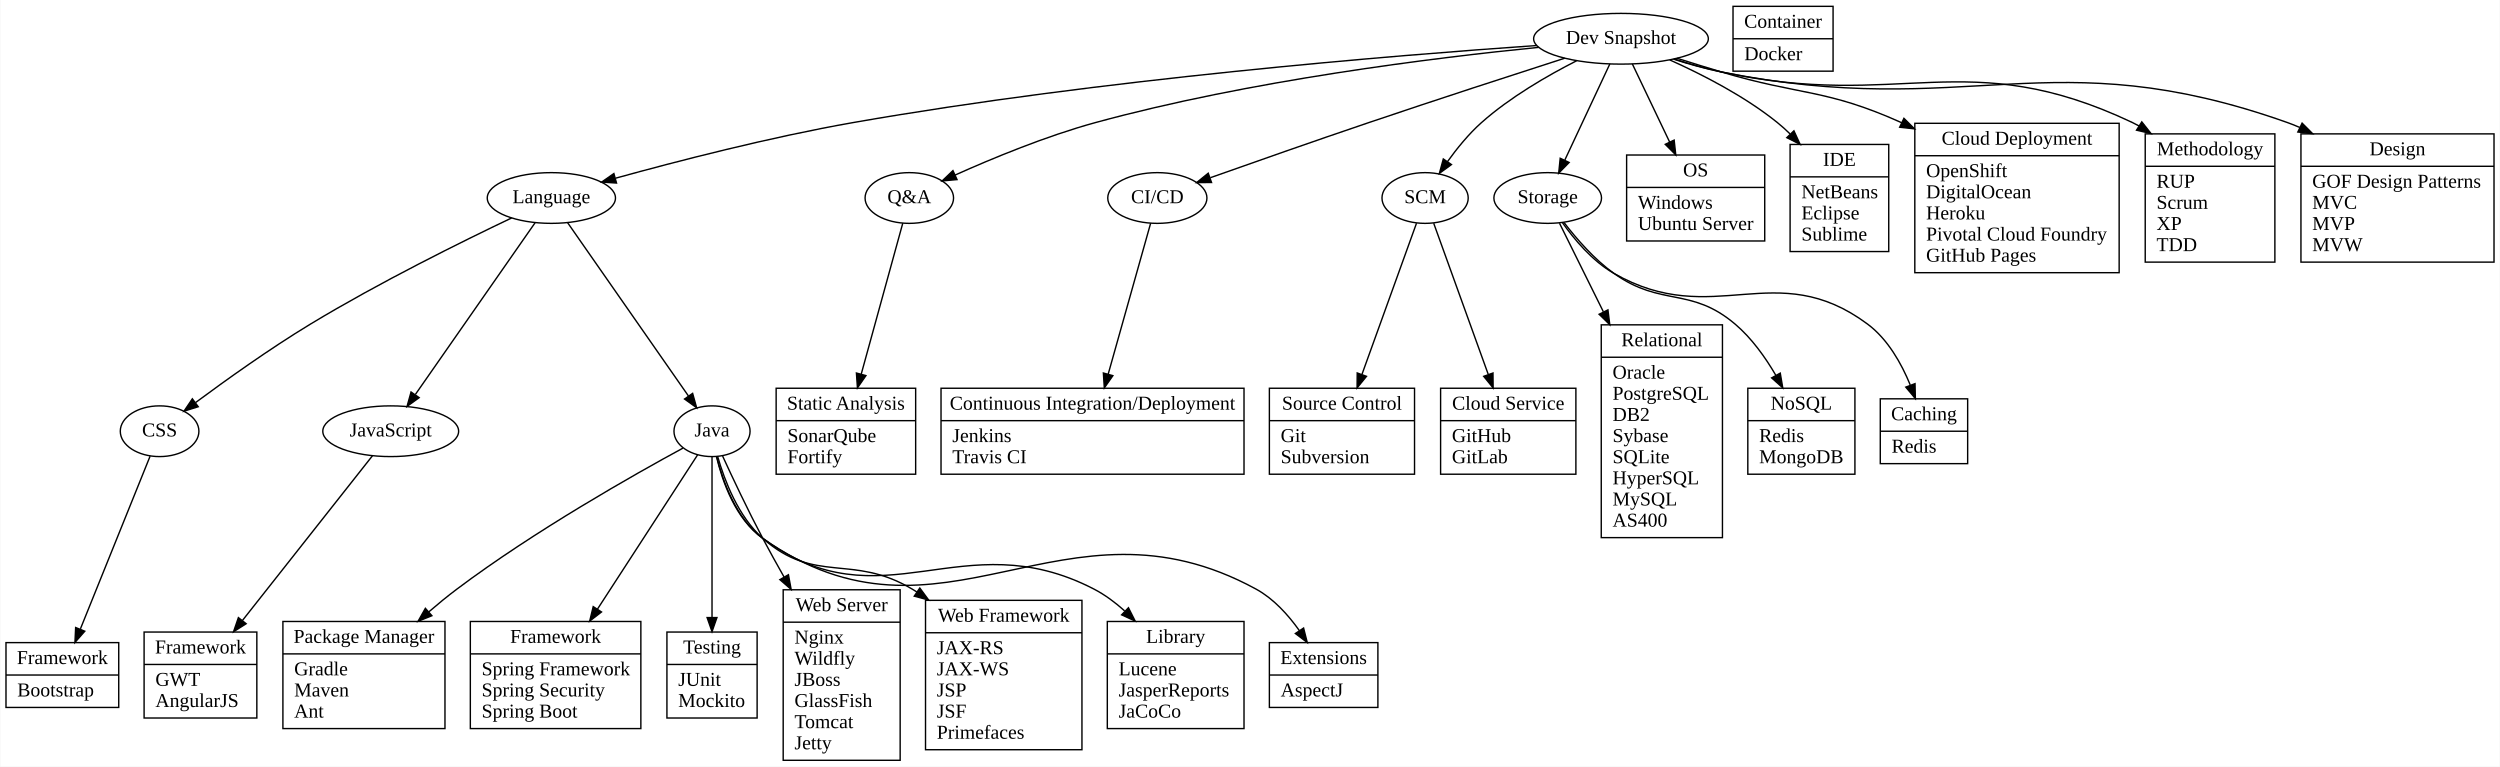
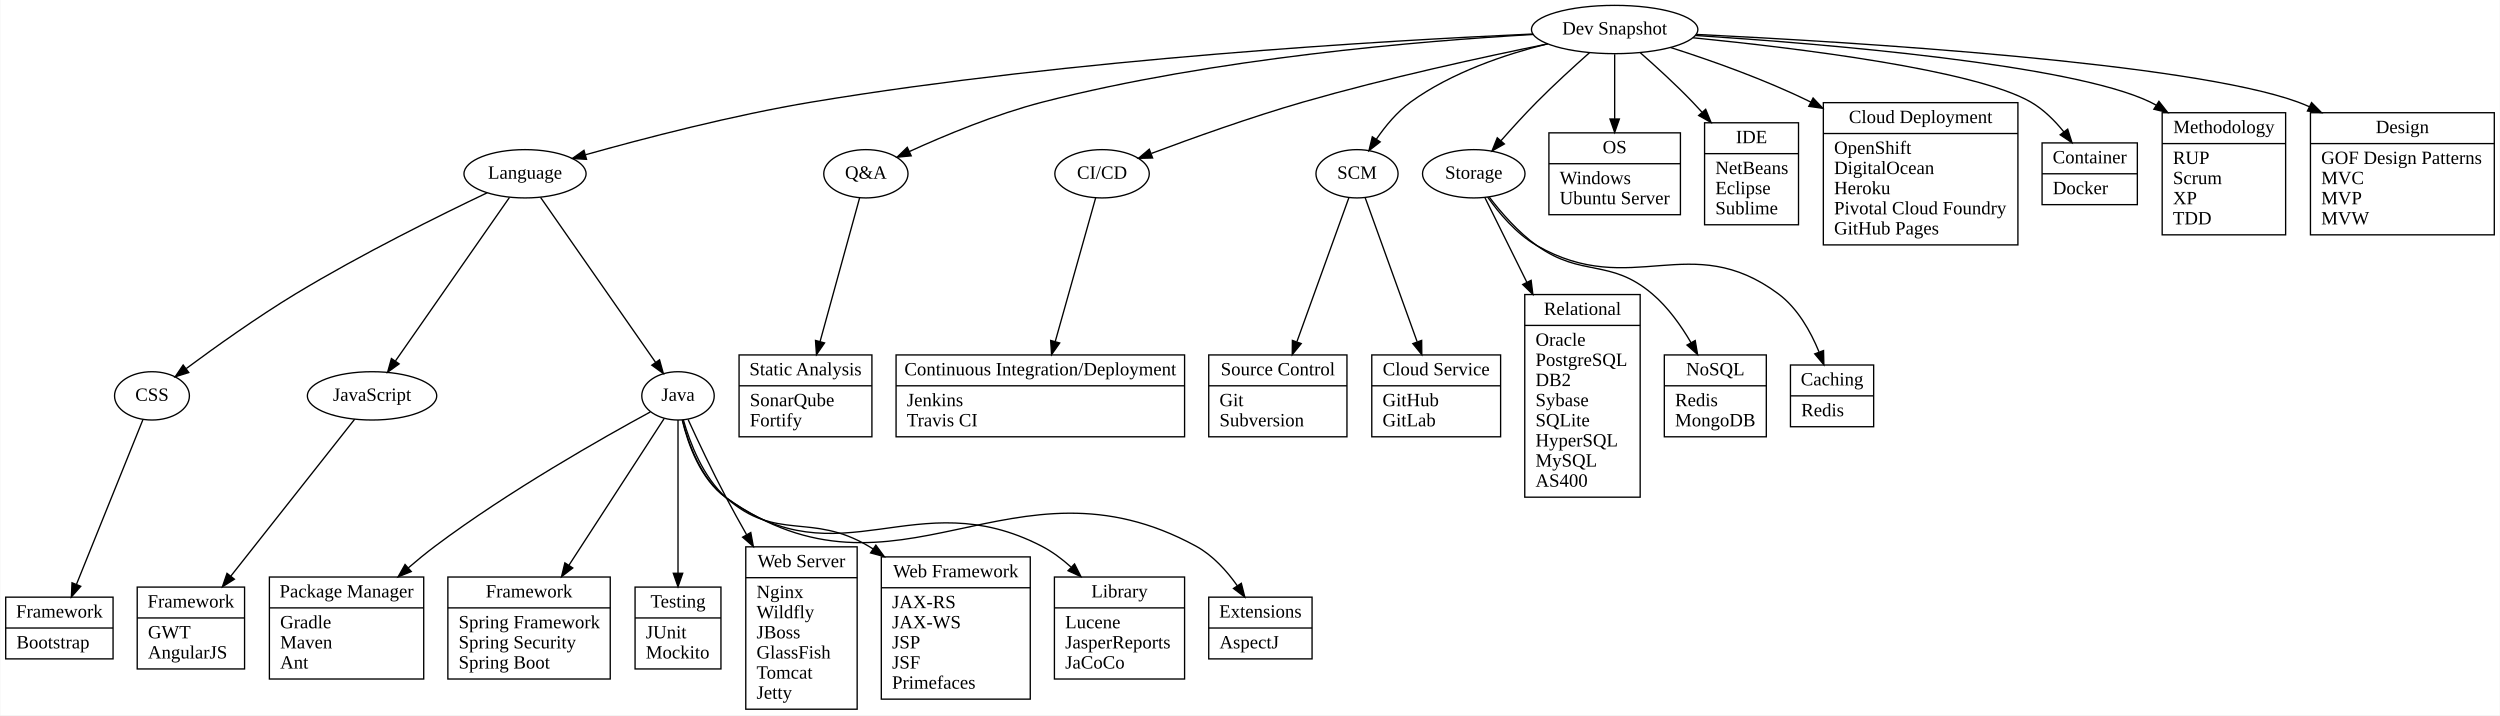
- <svg xmlns="http://www.w3.org/2000/svg" width="1774pt" height="544pt" viewBox="0.00 0.00 1773.50 544.00">
-   <g id="graph0" class="graph" transform="scale(1 1) rotate(0) translate(4 540)">
-     <polygon fill="white" stroke="none" points="-4,4 -4,-540 1769.5,-540 1769.5,4 -4,4" />
+ <svg xmlns="http://www.w3.org/2000/svg" width="1863pt" height="533pt" viewBox="0.00 0.00 1862.50 533.00">
+   <g id="graph0" class="graph" transform="scale(1 1) rotate(0) translate(4 529)">
+     <polygon fill="white" stroke="none" points="-4,4 -4,-529 1858.5,-529 1858.5,4 -4,4" />
    <g id="node1" class="node">
-       <ellipse fill="none" stroke="black" cx="1146" cy="-512.5" rx="61.99" ry="18" />
-       <text text-anchor="middle" x="1146" y="-508.8" font-family="Times New Roman,serif" font-size="14.00">Dev Snapshot</text>
+       <ellipse fill="none" stroke="black" cx="1199" cy="-507" rx="61.99" ry="18" />
+       <text text-anchor="middle" x="1199" y="-503.3" font-family="Times New Roman,serif" font-size="14.00">Dev Snapshot</text>
    </g>
    <g id="node2" class="node">
      <ellipse fill="none" stroke="black" cx="387" cy="-399.5" rx="45.492" ry="18" />
      <text text-anchor="middle" x="387" y="-395.8" font-family="Times New Roman,serif" font-size="14.00">Language</text>
    </g>
    <g id="edge1" class="edge">
-       <path fill="none" stroke="black" d="M1086.36,-507.718C985.725,-500.753 776.038,-483.723 601,-453 542.224,-442.683 475.618,-425.446 432.549,-413.553" />
-       <polygon fill="black" stroke="black" points="433.233,-410.11 422.66,-410.802 431.356,-416.854 433.233,-410.11" />
+       <path fill="none" stroke="black" d="M1137.92,-503.657C1029.28,-498.808 795.586,-485.299 601,-453 541.956,-443.2 475.15,-425.769 432.124,-413.695" />
+       <polygon fill="black" stroke="black" points="432.826,-410.256 422.25,-410.901 430.92,-416.992 432.826,-410.256" />
    </g>
    <g id="node15" class="node">
      <ellipse fill="none" stroke="black" cx="641" cy="-399.5" rx="31.396" ry="18" />
      <text text-anchor="middle" x="641" y="-395.8" font-family="Times New Roman,serif" font-size="14.00">Q&amp;A</text>
    </g>
    <g id="edge14" class="edge">
-       <path fill="none" stroke="black" d="M1087.65,-506.412C1013.51,-499.027 882.063,-482.839 773,-453 738.042,-443.436 699.722,-427.552 673.419,-415.756" />
-       <polygon fill="black" stroke="black" points="674.853,-412.563 664.301,-411.614 671.958,-418.937 674.853,-412.563" />
+       <path fill="none" stroke="black" d="M1138.49,-503.32C1055.07,-498.534 900.596,-485.739 773,-453 737.895,-443.993 699.596,-428.027 673.339,-416.059" />
+       <polygon fill="black" stroke="black" points="674.784,-412.871 664.238,-411.851 671.846,-419.225 674.784,-412.871" />
    </g>
    <g id="node17" class="node">
      <ellipse fill="none" stroke="black" cx="817" cy="-399.5" rx="35.194" ry="18" />
      <text text-anchor="middle" x="817" y="-395.8" font-family="Times New Roman,serif" font-size="14.00">CI/CD</text>
    </g>
    <g id="edge16" class="edge">
-       <path fill="none" stroke="black" d="M1106.11,-498.725C1069.78,-487.029 1014.69,-469.138 967,-453 928.609,-440.01 884.888,-424.641 854.594,-413.901" />
-       <polygon fill="black" stroke="black" points="855.457,-410.494 844.862,-410.446 853.115,-417.09 855.457,-410.494" />
+       <path fill="none" stroke="black" d="M1149.26,-496.32C1102,-486.728 1029.13,-470.908 967,-453 927.818,-441.706 883.883,-425.955 853.742,-414.657" />
+       <polygon fill="black" stroke="black" points="854.667,-411.265 844.075,-411.009 852.196,-417.814 854.667,-411.265" />
    </g>
    <g id="node19" class="node">
      <ellipse fill="none" stroke="black" cx="1007" cy="-399.5" rx="30.595" ry="18" />
      <text text-anchor="middle" x="1007" y="-395.8" font-family="Times New Roman,serif" font-size="14.00">SCM</text>
    </g>
    <g id="edge18" class="edge">
-       <path fill="none" stroke="black" d="M1114.51,-496.88C1093.96,-486.422 1067.29,-471.04 1047,-453 1037.95,-444.956 1029.56,-434.609 1022.82,-425.23" />
-       <polygon fill="black" stroke="black" points="1025.69,-423.225 1017.13,-416.983 1019.93,-427.201 1025.69,-423.225" />
+       <path fill="none" stroke="black" d="M1148.99,-496.345C1117.54,-488.481 1077.31,-474.991 1047,-453 1036.92,-445.685 1028.18,-435.114 1021.47,-425.372" />
+       <polygon fill="black" stroke="black" points="1024.27,-423.262 1015.9,-416.776 1018.4,-427.071 1024.27,-423.262" />
    </g>
    <g id="node22" class="node">
      <ellipse fill="none" stroke="black" cx="1094" cy="-399.5" rx="38.194" ry="18" />
      <text text-anchor="middle" x="1094" y="-395.8" font-family="Times New Roman,serif" font-size="14.00">Storage</text>
    </g>
    <g id="edge21" class="edge">
-       <path fill="none" stroke="black" d="M1138.1,-494.641C1129.62,-476.526 1116.02,-447.507 1106.17,-426.472" />
-       <polygon fill="black" stroke="black" points="1109.21,-424.724 1101.8,-417.153 1102.87,-427.694 1109.21,-424.724" />
+       <path fill="none" stroke="black" d="M1180.27,-489.749C1168.69,-479.488 1153.67,-465.796 1141,-453 1131.95,-443.855 1122.4,-433.361 1114.29,-424.171" />
+       <polygon fill="black" stroke="black" points="1116.8,-421.724 1107.58,-416.498 1111.53,-426.331 1116.8,-421.724" />
    </g>
    <g id="node26" class="node">
      <polygon fill="none" stroke="black" points="1150,-369 1150,-430 1248,-430 1248,-369 1150,-369" />
      <text text-anchor="middle" x="1199" y="-414.8" font-family="Times New Roman,serif" font-size="14.00">OS</text>
      <polyline fill="none" stroke="black" points="1150,-407 1248,-407 " />
      <text text-anchor="start" x="1158" y="-391.8" font-family="Times New Roman,serif" font-size="14.00">Windows</text>
      <text text-anchor="start" x="1158" y="-376.8" font-family="Times New Roman,serif" font-size="14.00">Ubuntu Server</text>
    </g>
    <g id="edge25" class="edge">
-       <path fill="none" stroke="black" d="M1154.05,-494.641C1161.07,-479.944 1171.51,-458.068 1180.57,-439.103" />
-       <polygon fill="black" stroke="black" points="1183.73,-440.603 1184.88,-430.071 1177.41,-437.587 1183.73,-440.603" />
+       <path fill="none" stroke="black" d="M1199,-488.579C1199,-475.493 1199,-457.039 1199,-440.401" />
+       <polygon fill="black" stroke="black" points="1202.5,-440.34 1199,-430.34 1195.5,-440.34 1202.5,-440.34" />
    </g>
    <g id="node27" class="node">
      <polygon fill="none" stroke="black" points="1266,-361.5 1266,-437.5 1336,-437.5 1336,-361.5 1266,-361.5" />
      <text text-anchor="middle" x="1301" y="-422.3" font-family="Times New Roman,serif" font-size="14.00">IDE</text>
      <polyline fill="none" stroke="black" points="1266,-414.5 1336,-414.5 " />
      <text text-anchor="start" x="1274" y="-399.3" font-family="Times New Roman,serif" font-size="14.00">NetBeans</text>
      <text text-anchor="start" x="1274" y="-384.3" font-family="Times New Roman,serif" font-size="14.00">Eclipse</text>
      <text text-anchor="start" x="1274" y="-369.3" font-family="Times New Roman,serif" font-size="14.00">Sublime</text>
    </g>
    <g id="edge26" class="edge">
-       <path fill="none" stroke="black" d="M1180.6,-497.481C1203.62,-487.181 1233.78,-471.745 1257,-453 1260.09,-450.508 1263.12,-447.774 1266.05,-444.904" />
-       <polygon fill="black" stroke="black" points="1268.72,-447.179 1273.13,-437.547 1263.67,-442.326 1268.72,-447.179" />
+       <path fill="none" stroke="black" d="M1218.14,-489.66C1229.74,-479.479 1244.64,-465.903 1257,-453 1259.3,-450.596 1261.63,-448.089 1263.95,-445.531" />
+       <polygon fill="black" stroke="black" points="1266.82,-447.564 1270.83,-437.757 1261.58,-442.923 1266.82,-447.564" />
    </g>
    <g id="node28" class="node">
      <polygon fill="none" stroke="black" points="1354.5,-346.5 1354.5,-452.5 1499.5,-452.5 1499.5,-346.5 1354.5,-346.5" />
      <text text-anchor="middle" x="1427" y="-437.3" font-family="Times New Roman,serif" font-size="14.00">Cloud Deployment</text>
      <polyline fill="none" stroke="black" points="1354.5,-429.5 1499.5,-429.5 " />
      <text text-anchor="start" x="1362.5" y="-414.3" font-family="Times New Roman,serif" font-size="14.00">OpenShift</text>
      <text text-anchor="start" x="1362.5" y="-399.3" font-family="Times New Roman,serif" font-size="14.00">DigitalOcean</text>
      <text text-anchor="start" x="1362.5" y="-384.3" font-family="Times New Roman,serif" font-size="14.00">Heroku</text>
      <text text-anchor="start" x="1362.5" y="-369.3" font-family="Times New Roman,serif" font-size="14.00">Pivotal Cloud Foundry</text>
      <text text-anchor="start" x="1362.5" y="-354.3" font-family="Times New Roman,serif" font-size="14.00">GitHub Pages</text>
    </g>
    <g id="edge27" class="edge">
-       <path fill="none" stroke="black" d="M1185.73,-498.656C1195.91,-495.437 1206.84,-492.037 1217,-489 1273.62,-472.071 1291.08,-477.196 1345,-453 1345.1,-452.957 1345.19,-452.913 1345.29,-452.87" />
-       <polygon fill="black" stroke="black" points="1346.78,-456.036 1354.29,-448.56 1343.76,-449.723 1346.78,-456.036" />
+       <path fill="none" stroke="black" d="M1240.6,-493.617C1270.37,-484.106 1311.03,-469.781 1345,-453 1345.09,-452.953 1345.19,-452.906 1345.28,-452.859" />
+       <polygon fill="black" stroke="black" points="1346.88,-455.975 1354.15,-448.271 1343.66,-449.758 1346.88,-455.975" />
+     </g>
+     <g id="node29" class="node">
+       <polygon fill="none" stroke="black" points="1517.5,-376.5 1517.5,-422.5 1588.5,-422.5 1588.5,-376.5 1517.5,-376.5" />
+       <text text-anchor="middle" x="1553" y="-407.3" font-family="Times New Roman,serif" font-size="14.00">Container</text>
+       <polyline fill="none" stroke="black" points="1517.5,-399.5 1588.5,-399.5 " />
+       <text text-anchor="start" x="1525.5" y="-384.3" font-family="Times New Roman,serif" font-size="14.00">Docker</text>
+     </g>
+     <g id="edge28" class="edge">
+       <path fill="none" stroke="black" d="M1257.37,-500.848C1334.94,-493.188 1467.1,-477.064 1509,-453 1518.53,-447.525 1526.92,-439.157 1533.75,-430.7" />
+       <polygon fill="black" stroke="black" points="1536.58,-432.751 1539.8,-422.655 1530.99,-428.543 1536.58,-432.751" />
    </g>
    <g id="node30" class="node">
-       <polygon fill="none" stroke="black" points="1518,-354 1518,-445 1610,-445 1610,-354 1518,-354" />
-       <text text-anchor="middle" x="1564" y="-429.8" font-family="Times New Roman,serif" font-size="14.00">Methodology</text>
-       <polyline fill="none" stroke="black" points="1518,-422 1610,-422 " />
-       <text text-anchor="start" x="1526" y="-406.8" font-family="Times New Roman,serif" font-size="14.00">RUP</text>
-       <text text-anchor="start" x="1526" y="-391.8" font-family="Times New Roman,serif" font-size="14.00">Scrum</text>
-       <text text-anchor="start" x="1526" y="-376.8" font-family="Times New Roman,serif" font-size="14.00">XP</text>
-       <text text-anchor="start" x="1526" y="-361.8" font-family="Times New Roman,serif" font-size="14.00">TDD</text>
-     </g>
-     <g id="edge28" class="edge">
-       <path fill="none" stroke="black" d="M1183.6,-498.164C1194.29,-494.764 1206.01,-491.398 1217,-489 1344.76,-461.131 1390.83,-508.981 1509,-453 1510.56,-452.262 1512.1,-451.462 1513.62,-450.61" />
-       <polygon fill="black" stroke="black" points="1515.57,-453.518 1522.14,-445.201 1511.82,-447.61 1515.57,-453.518" />
+       <polygon fill="none" stroke="black" points="1607,-354 1607,-445 1699,-445 1699,-354 1607,-354" />
+       <text text-anchor="middle" x="1653" y="-429.8" font-family="Times New Roman,serif" font-size="14.00">Methodology</text>
+       <polyline fill="none" stroke="black" points="1607,-422 1699,-422 " />
+       <text text-anchor="start" x="1615" y="-406.8" font-family="Times New Roman,serif" font-size="14.00">RUP</text>
+       <text text-anchor="start" x="1615" y="-391.8" font-family="Times New Roman,serif" font-size="14.00">Scrum</text>
+       <text text-anchor="start" x="1615" y="-376.8" font-family="Times New Roman,serif" font-size="14.00">XP</text>
+       <text text-anchor="start" x="1615" y="-361.8" font-family="Times New Roman,serif" font-size="14.00">TDD</text>
+     </g>
+     <g id="edge29" class="edge">
+       <path fill="none" stroke="black" d="M1259.04,-502.581C1355.32,-496.344 1539.4,-481.098 1598,-453 1599.55,-452.254 1601.09,-451.448 1602.62,-450.59" />
+       <polygon fill="black" stroke="black" points="1604.58,-453.491 1611.12,-445.155 1600.81,-447.593 1604.58,-453.491" />
    </g>
    <g id="node31" class="node">
-       <polygon fill="none" stroke="black" points="1628.5,-354 1628.5,-445 1765.5,-445 1765.5,-354 1628.5,-354" />
-       <text text-anchor="middle" x="1697" y="-429.8" font-family="Times New Roman,serif" font-size="14.00">Design</text>
-       <polyline fill="none" stroke="black" points="1628.5,-422 1765.5,-422 " />
-       <text text-anchor="start" x="1636.5" y="-406.8" font-family="Times New Roman,serif" font-size="14.00">GOF Design Patterns</text>
-       <text text-anchor="start" x="1636.5" y="-391.8" font-family="Times New Roman,serif" font-size="14.00">MVC</text>
-       <text text-anchor="start" x="1636.5" y="-376.8" font-family="Times New Roman,serif" font-size="14.00">MVP</text>
-       <text text-anchor="start" x="1636.5" y="-361.8" font-family="Times New Roman,serif" font-size="14.00">MVW</text>
-     </g>
-     <g id="edge29" class="edge">
-       <path fill="none" stroke="black" d="M1183.19,-498.042C1193.97,-494.598 1205.84,-491.239 1217,-489 1392.87,-453.696 1449.94,-512.969 1619,-453 1621.91,-451.969 1624.81,-450.805 1627.69,-449.532" />
-       <polygon fill="black" stroke="black" points="1629.33,-452.628 1636.81,-445.128 1626.29,-446.324 1629.33,-452.628" />
+       <polygon fill="none" stroke="black" points="1717.5,-354 1717.5,-445 1854.5,-445 1854.5,-354 1717.5,-354" />
+       <text text-anchor="middle" x="1786" y="-429.8" font-family="Times New Roman,serif" font-size="14.00">Design</text>
+       <polyline fill="none" stroke="black" points="1717.5,-422 1854.5,-422 " />
+       <text text-anchor="start" x="1725.5" y="-406.8" font-family="Times New Roman,serif" font-size="14.00">GOF Design Patterns</text>
+       <text text-anchor="start" x="1725.5" y="-391.8" font-family="Times New Roman,serif" font-size="14.00">MVC</text>
+       <text text-anchor="start" x="1725.5" y="-376.8" font-family="Times New Roman,serif" font-size="14.00">MVP</text>
+       <text text-anchor="start" x="1725.5" y="-361.8" font-family="Times New Roman,serif" font-size="14.00">MVW</text>
+     </g>
+     <g id="edge30" class="edge">
+       <path fill="none" stroke="black" d="M1259.85,-503.352C1376.45,-497.676 1626.99,-482.396 1708,-453 1710.9,-451.948 1713.79,-450.766 1716.67,-449.478" />
+       <polygon fill="black" stroke="black" points="1718.33,-452.565 1725.78,-445.035 1715.26,-446.274 1718.33,-452.565" />
    </g>
    <g id="node4" class="node">
      <ellipse fill="none" stroke="black" cx="109" cy="-234" rx="27.895" ry="18" />
      <text text-anchor="middle" x="109" y="-230.3" font-family="Times New Roman,serif" font-size="14.00">CSS</text>
    </g>
    <g id="edge2" class="edge">
      <path fill="none" stroke="black" d="M358.833,-385.358C324.417,-368.976 264.753,-339.521 216,-310 187.177,-292.547 155.779,-270.098 134.498,-254.326" />
      <polygon fill="black" stroke="black" points="136.419,-251.393 126.311,-248.218 132.233,-257.004 136.419,-251.393" />
    </g>
    <g id="node6" class="node">
      <ellipse fill="none" stroke="black" cx="273" cy="-234" rx="48.192" ry="18" />
      <text text-anchor="middle" x="273" y="-230.3" font-family="Times New Roman,serif" font-size="14.00">JavaScript</text>
    </g>
    <g id="edge4" class="edge">
      <path fill="none" stroke="black" d="M375.442,-381.923C355.384,-353.156 314.024,-293.838 290.454,-260.032" />
      <polygon fill="black" stroke="black" points="293.179,-257.822 284.589,-251.621 287.437,-261.826 293.179,-257.822" />
    </g>
    <g id="node14" class="node">
      <ellipse fill="none" stroke="black" cx="501" cy="-234" rx="27" ry="18" />
      <text text-anchor="middle" x="501" y="-230.3" font-family="Times New Roman,serif" font-size="14.00">Java</text>
    </g>
    <g id="edge6" class="edge">
      <path fill="none" stroke="black" d="M398.558,-381.923C418.824,-352.858 460.835,-292.605 484.273,-258.99" />
      <polygon fill="black" stroke="black" points="487.234,-260.862 490.083,-250.657 481.492,-256.858 487.234,-260.862" />
    </g>
    <g id="node3" class="node">
      <polygon fill="none" stroke="black" points="0,-38 0,-84 80,-84 80,-38 0,-38" />
      <text text-anchor="middle" x="40" y="-68.8" font-family="Times New Roman,serif" font-size="14.00">Framework</text>
      <polyline fill="none" stroke="black" points="0,-61 80,-61 " />
      <text text-anchor="start" x="8" y="-45.8" font-family="Times New Roman,serif" font-size="14.00">Bootstrap</text>
    </g>
    <g id="edge3" class="edge">
      <path fill="none" stroke="black" d="M102.258,-216.292C90.821,-187.947 67.434,-129.989 52.805,-93.735" />
      <polygon fill="black" stroke="black" points="55.916,-92.091 48.929,-84.127 49.425,-94.71 55.916,-92.091" />
    </g>
    <g id="node5" class="node">
      <polygon fill="none" stroke="black" points="98,-30.5 98,-91.5 178,-91.5 178,-30.5 98,-30.5" />
      <text text-anchor="middle" x="138" y="-76.3" font-family="Times New Roman,serif" font-size="14.00">Framework</text>
      <polyline fill="none" stroke="black" points="98,-68.5 178,-68.5 " />
      <text text-anchor="start" x="106" y="-53.3" font-family="Times New Roman,serif" font-size="14.00">GWT</text>
      <text text-anchor="start" x="106" y="-38.3" font-family="Times New Roman,serif" font-size="14.00">AngularJS</text>
    </g>
    <g id="edge5" class="edge">
      <path fill="none" stroke="black" d="M260.056,-216.604C238.95,-189.87 196.589,-136.212 167.761,-99.697" />
      <polygon fill="black" stroke="black" points="170.411,-97.405 161.467,-91.725 164.916,-101.742 170.411,-97.405" />
    </g>
    <g id="node7" class="node">
      <polygon fill="none" stroke="black" points="196.5,-23 196.5,-99 311.5,-99 311.5,-23 196.5,-23" />
      <text text-anchor="middle" x="254" y="-83.8" font-family="Times New Roman,serif" font-size="14.00">Package Manager</text>
      <polyline fill="none" stroke="black" points="196.5,-76 311.5,-76 " />
      <text text-anchor="start" x="204.5" y="-60.8" font-family="Times New Roman,serif" font-size="14.00">Gradle</text>
      <text text-anchor="start" x="204.5" y="-45.8" font-family="Times New Roman,serif" font-size="14.00">Maven</text>
      <text text-anchor="start" x="204.5" y="-30.8" font-family="Times New Roman,serif" font-size="14.00">Ant</text>
    </g>
    <g id="node8" class="node">
      <polygon fill="none" stroke="black" points="329.5,-23 329.5,-99 450.5,-99 450.5,-23 329.5,-23" />
      <text text-anchor="middle" x="390" y="-83.8" font-family="Times New Roman,serif" font-size="14.00">Framework</text>
      <polyline fill="none" stroke="black" points="329.5,-76 450.5,-76 " />
      <text text-anchor="start" x="337.5" y="-60.8" font-family="Times New Roman,serif" font-size="14.00">Spring Framework</text>
      <text text-anchor="start" x="337.5" y="-45.8" font-family="Times New Roman,serif" font-size="14.00">Spring Security</text>
      <text text-anchor="start" x="337.5" y="-30.8" font-family="Times New Roman,serif" font-size="14.00">Spring Boot</text>
    </g>
    <g id="node9" class="node">
      <polygon fill="none" stroke="black" points="469,-30.5 469,-91.5 533,-91.5 533,-30.5 469,-30.5" />
      <text text-anchor="middle" x="501" y="-76.3" font-family="Times New Roman,serif" font-size="14.00">Testing</text>
      <polyline fill="none" stroke="black" points="469,-68.5 533,-68.5 " />
      <text text-anchor="start" x="477" y="-53.3" font-family="Times New Roman,serif" font-size="14.00">JUnit</text>
      <text text-anchor="start" x="477" y="-38.3" font-family="Times New Roman,serif" font-size="14.00">Mockito</text>
    </g>
    <g id="node10" class="node">
      <polygon fill="none" stroke="black" points="551.5,-0.5 551.5,-121.5 634.5,-121.5 634.5,-0.5 551.5,-0.5" />
      <text text-anchor="middle" x="593" y="-106.3" font-family="Times New Roman,serif" font-size="14.00">Web Server</text>
      <polyline fill="none" stroke="black" points="551.5,-98.5 634.5,-98.5 " />
      <text text-anchor="start" x="559.5" y="-83.3" font-family="Times New Roman,serif" font-size="14.00">Nginx</text>
      <text text-anchor="start" x="559.5" y="-68.3" font-family="Times New Roman,serif" font-size="14.00">Wildfly</text>
      <text text-anchor="start" x="559.5" y="-53.3" font-family="Times New Roman,serif" font-size="14.00">JBoss</text>
      <text text-anchor="start" x="559.5" y="-38.3" font-family="Times New Roman,serif" font-size="14.00">GlassFish</text>
      <text text-anchor="start" x="559.5" y="-23.3" font-family="Times New Roman,serif" font-size="14.00">Tomcat</text>
      <text text-anchor="start" x="559.5" y="-8.3" font-family="Times New Roman,serif" font-size="14.00">Jetty</text>
    </g>
    <g id="node11" class="node">
      <polygon fill="none" stroke="black" points="652.5,-8 652.5,-114 763.5,-114 763.5,-8 652.5,-8" />
      <text text-anchor="middle" x="708" y="-98.8" font-family="Times New Roman,serif" font-size="14.00">Web Framework</text>
      <polyline fill="none" stroke="black" points="652.5,-91 763.5,-91 " />
      <text text-anchor="start" x="660.5" y="-75.8" font-family="Times New Roman,serif" font-size="14.00">JAX-RS</text>
      <text text-anchor="start" x="660.5" y="-60.8" font-family="Times New Roman,serif" font-size="14.00">JAX-WS</text>
      <text text-anchor="start" x="660.5" y="-45.8" font-family="Times New Roman,serif" font-size="14.00">JSP</text>
      <text text-anchor="start" x="660.5" y="-30.8" font-family="Times New Roman,serif" font-size="14.00">JSF</text>
      <text text-anchor="start" x="660.5" y="-15.8" font-family="Times New Roman,serif" font-size="14.00">Primefaces</text>
    </g>
    <g id="node12" class="node">
      <polygon fill="none" stroke="black" points="781.5,-23 781.5,-99 878.5,-99 878.5,-23 781.5,-23" />
      <text text-anchor="middle" x="830" y="-83.8" font-family="Times New Roman,serif" font-size="14.00">Library</text>
      <polyline fill="none" stroke="black" points="781.5,-76 878.5,-76 " />
      <text text-anchor="start" x="789.5" y="-60.8" font-family="Times New Roman,serif" font-size="14.00">Lucene</text>
      <text text-anchor="start" x="789.5" y="-45.8" font-family="Times New Roman,serif" font-size="14.00">JasperReports</text>
      <text text-anchor="start" x="789.5" y="-30.8" font-family="Times New Roman,serif" font-size="14.00">JaCoCo</text>
    </g>
    <g id="node13" class="node">
      <polygon fill="none" stroke="black" points="896.5,-38 896.5,-84 973.5,-84 973.5,-38 896.5,-38" />
      <text text-anchor="middle" x="935" y="-68.8" font-family="Times New Roman,serif" font-size="14.00">Extensions</text>
      <polyline fill="none" stroke="black" points="896.5,-61 973.5,-61 " />
      <text text-anchor="start" x="904.5" y="-45.8" font-family="Times New Roman,serif" font-size="14.00">AspectJ</text>
    </g>
    <g id="edge7" class="edge">
      <path fill="none" stroke="black" d="M480.379,-222.025C445.915,-203.322 374.979,-163.274 320,-122 313.324,-116.988 306.533,-111.427 299.972,-105.769" />
      <polygon fill="black" stroke="black" points="302.218,-103.083 292.396,-99.111 297.597,-108.341 302.218,-103.083" />
    </g>
    <g id="edge8" class="edge">
      <path fill="none" stroke="black" d="M490.756,-217.219C474.757,-192.572 443.233,-144.007 419.685,-107.732" />
      <polygon fill="black" stroke="black" points="422.568,-105.745 414.188,-99.263 416.697,-109.556 422.568,-105.745" />
    </g>
    <g id="edge9" class="edge">
      <path fill="none" stroke="black" d="M501,-215.979C501,-189.606 501,-138.149 501,-102.001" />
      <polygon fill="black" stroke="black" points="504.5,-101.783 501,-91.783 497.5,-101.783 504.5,-101.783" />
    </g>
    <g id="edge10" class="edge">
      <path fill="none" stroke="black" d="M508.49,-216.424C515.524,-201.099 526.508,-177.776 537,-158 541.763,-149.023 546.936,-139.676 552.15,-130.492" />
      <polygon fill="black" stroke="black" points="555.221,-132.172 557.148,-121.754 549.145,-128.696 555.221,-132.172" />
    </g>
    <g id="edge11" class="edge">
      <path fill="none" stroke="black" d="M505.005,-216.054C509.847,-199.113 519.6,-173.426 537,-158 574.23,-124.994 600.234,-147.427 643,-122 644.114,-121.338 645.225,-120.654 646.332,-119.951" />
      <polygon fill="black" stroke="black" points="648.444,-122.747 654.728,-114.216 644.496,-116.966 648.444,-122.747" />
    </g>
    <g id="edge12" class="edge">
      <path fill="none" stroke="black" d="M504.312,-216.046C508.661,-198.588 518.084,-172.015 537,-158 621.9,-95.099 678.14,-170.528 772,-122 779.77,-117.983 787.101,-112.523 793.768,-106.525" />
      <polygon fill="black" stroke="black" points="796.504,-108.749 801.276,-99.29 791.646,-103.709 796.504,-108.749" />
    </g>
    <g id="edge13" class="edge">
      <path fill="none" stroke="black" d="M504.177,-215.859C508.413,-198.245 517.743,-171.542 537,-158 664.914,-68.047 749.713,-196.871 887,-122 899.506,-115.18 909.93,-103.61 917.833,-92.44" />
      <polygon fill="black" stroke="black" points="920.778,-94.332 923.379,-84.061 914.941,-90.469 920.778,-94.332" />
    </g>
    <g id="node16" class="node">
      <polygon fill="none" stroke="black" points="546.5,-203.5 546.5,-264.5 645.5,-264.5 645.5,-203.5 546.5,-203.5" />
      <text text-anchor="middle" x="596" y="-249.3" font-family="Times New Roman,serif" font-size="14.00">Static Analysis</text>
      <polyline fill="none" stroke="black" points="546.5,-241.5 645.5,-241.5 " />
      <text text-anchor="start" x="554.5" y="-226.3" font-family="Times New Roman,serif" font-size="14.00">SonarQube</text>
      <text text-anchor="start" x="554.5" y="-211.3" font-family="Times New Roman,serif" font-size="14.00">Fortify</text>
    </g>
    <g id="edge15" class="edge">
      <path fill="none" stroke="black" d="M636.354,-381.618C629.446,-356.519 616.271,-308.65 606.853,-274.434" />
      <polygon fill="black" stroke="black" points="610.212,-273.449 604.184,-264.736 603.463,-275.306 610.212,-273.449" />
    </g>
    <g id="node18" class="node">
      <polygon fill="none" stroke="black" points="663.5,-203.5 663.5,-264.5 878.5,-264.5 878.5,-203.5 663.5,-203.5" />
      <text text-anchor="middle" x="771" y="-249.3" font-family="Times New Roman,serif" font-size="14.00">Continuous Integration/Deployment</text>
      <polyline fill="none" stroke="black" points="663.5,-241.5 878.5,-241.5 " />
      <text text-anchor="start" x="671.5" y="-226.3" font-family="Times New Roman,serif" font-size="14.00">Jenkins</text>
      <text text-anchor="start" x="671.5" y="-211.3" font-family="Times New Roman,serif" font-size="14.00">Travis CI</text>
    </g>
    <g id="edge17" class="edge">
      <path fill="none" stroke="black" d="M812.25,-381.618C805.189,-356.519 791.721,-308.65 782.095,-274.434" />
      <polygon fill="black" stroke="black" points="785.444,-273.414 779.366,-264.736 778.705,-275.31 785.444,-273.414" />
    </g>
    <g id="node20" class="node">
      <polygon fill="none" stroke="black" points="896.5,-203.5 896.5,-264.5 999.5,-264.5 999.5,-203.5 896.5,-203.5" />
      <text text-anchor="middle" x="948" y="-249.3" font-family="Times New Roman,serif" font-size="14.00">Source Control</text>
      <polyline fill="none" stroke="black" points="896.5,-241.5 999.5,-241.5 " />
      <text text-anchor="start" x="904.5" y="-226.3" font-family="Times New Roman,serif" font-size="14.00">Git</text>
      <text text-anchor="start" x="904.5" y="-211.3" font-family="Times New Roman,serif" font-size="14.00">Subversion</text>
    </g>
    <g id="edge19" class="edge">
      <path fill="none" stroke="black" d="M1000.91,-381.618C991.851,-356.519 974.577,-308.65 962.23,-274.434" />
      <polygon fill="black" stroke="black" points="965.417,-272.954 958.73,-264.736 958.833,-275.33 965.417,-272.954" />
    </g>
    <g id="node21" class="node">
      <polygon fill="none" stroke="black" points="1018,-203.5 1018,-264.5 1114,-264.5 1114,-203.5 1018,-203.5" />
      <text text-anchor="middle" x="1066" y="-249.3" font-family="Times New Roman,serif" font-size="14.00">Cloud Service</text>
      <polyline fill="none" stroke="black" points="1018,-241.5 1114,-241.5 " />
      <text text-anchor="start" x="1026" y="-226.3" font-family="Times New Roman,serif" font-size="14.00">GitHub</text>
      <text text-anchor="start" x="1026" y="-211.3" font-family="Times New Roman,serif" font-size="14.00">GitLab</text>
    </g>
    <g id="edge20" class="edge">
      <path fill="none" stroke="black" d="M1013.09,-381.618C1022.15,-356.519 1039.42,-308.65 1051.77,-274.434" />
      <polygon fill="black" stroke="black" points="1055.17,-275.33 1055.27,-264.736 1048.58,-272.954 1055.17,-275.33" />
    </g>
    <g id="node23" class="node">
      <polygon fill="none" stroke="black" points="1132,-158.5 1132,-309.5 1218,-309.5 1218,-158.5 1132,-158.5" />
      <text text-anchor="middle" x="1175" y="-294.3" font-family="Times New Roman,serif" font-size="14.00">Relational</text>
      <polyline fill="none" stroke="black" points="1132,-286.5 1218,-286.5 " />
      <text text-anchor="start" x="1140" y="-271.3" font-family="Times New Roman,serif" font-size="14.00">Oracle</text>
      <text text-anchor="start" x="1140" y="-256.3" font-family="Times New Roman,serif" font-size="14.00">PostgreSQL</text>
      <text text-anchor="start" x="1140" y="-241.3" font-family="Times New Roman,serif" font-size="14.00">DB2</text>
      <text text-anchor="start" x="1140" y="-226.3" font-family="Times New Roman,serif" font-size="14.00">Sybase</text>
      <text text-anchor="start" x="1140" y="-211.3" font-family="Times New Roman,serif" font-size="14.00">SQLite</text>
      <text text-anchor="start" x="1140" y="-196.3" font-family="Times New Roman,serif" font-size="14.00">HyperSQL</text>
      <text text-anchor="start" x="1140" y="-181.3" font-family="Times New Roman,serif" font-size="14.00">MySQL</text>
      <text text-anchor="start" x="1140" y="-166.3" font-family="Times New Roman,serif" font-size="14.00">AS400</text>
    </g>
    <g id="edge22" class="edge">
      <path fill="none" stroke="black" d="M1102.36,-381.618C1109.93,-366.353 1121.66,-342.666 1133.51,-318.75" />
      <polygon fill="black" stroke="black" points="1136.74,-320.104 1138.05,-309.59 1130.47,-316.997 1136.74,-320.104" />
    </g>
    <g id="node24" class="node">
      <polygon fill="none" stroke="black" points="1236,-203.5 1236,-264.5 1312,-264.5 1312,-203.5 1236,-203.5" />
      <text text-anchor="middle" x="1274" y="-249.3" font-family="Times New Roman,serif" font-size="14.00">NoSQL</text>
      <polyline fill="none" stroke="black" points="1236,-241.5 1312,-241.5 " />
      <text text-anchor="start" x="1244" y="-226.3" font-family="Times New Roman,serif" font-size="14.00">Redis</text>
      <text text-anchor="start" x="1244" y="-211.3" font-family="Times New Roman,serif" font-size="14.00">MongoDB</text>
    </g>
    <g id="edge23" class="edge">
      <path fill="none" stroke="black" d="M1105.61,-382.048C1114.3,-370.701 1127.05,-355.931 1141,-346 1174.76,-321.974 1195.41,-336.811 1227,-310 1238.71,-300.063 1248.44,-286.455 1255.95,-273.556" />
      <polygon fill="black" stroke="black" points="1259.02,-275.239 1260.79,-264.793 1252.89,-271.853 1259.02,-275.239" />
    </g>
    <g id="node25" class="node">
      <polygon fill="none" stroke="black" points="1330,-211 1330,-257 1392,-257 1392,-211 1330,-211" />
      <text text-anchor="middle" x="1361" y="-241.8" font-family="Times New Roman,serif" font-size="14.00">Caching</text>
      <polyline fill="none" stroke="black" points="1330,-234 1392,-234 " />
      <text text-anchor="start" x="1338" y="-218.8" font-family="Times New Roman,serif" font-size="14.00">Redis</text>
    </g>
    <g id="edge24" class="edge">
      <path fill="none" stroke="black" d="M1104.33,-382.164C1112.74,-370.257 1125.7,-354.738 1141,-346 1211.84,-305.533 1255.52,-358.664 1321,-310 1335.28,-299.386 1344.98,-282.13 1351.25,-266.845" />
      <polygon fill="black" stroke="black" points="1354.65,-267.766 1354.89,-257.174 1348.09,-265.302 1354.65,-267.766" />
    </g>
-     <g id="node29" class="node">
-       <polygon fill="none" stroke="black" points="1225.5,-489.5 1225.5,-535.5 1296.5,-535.5 1296.5,-489.5 1225.5,-489.5" />
-       <text text-anchor="middle" x="1261" y="-520.3" font-family="Times New Roman,serif" font-size="14.00">Container</text>
-       <polyline fill="none" stroke="black" points="1225.5,-512.5 1296.5,-512.5 " />
-       <text text-anchor="start" x="1233.5" y="-497.3" font-family="Times New Roman,serif" font-size="14.00">Docker</text>
-     </g>
  </g>
</svg>
